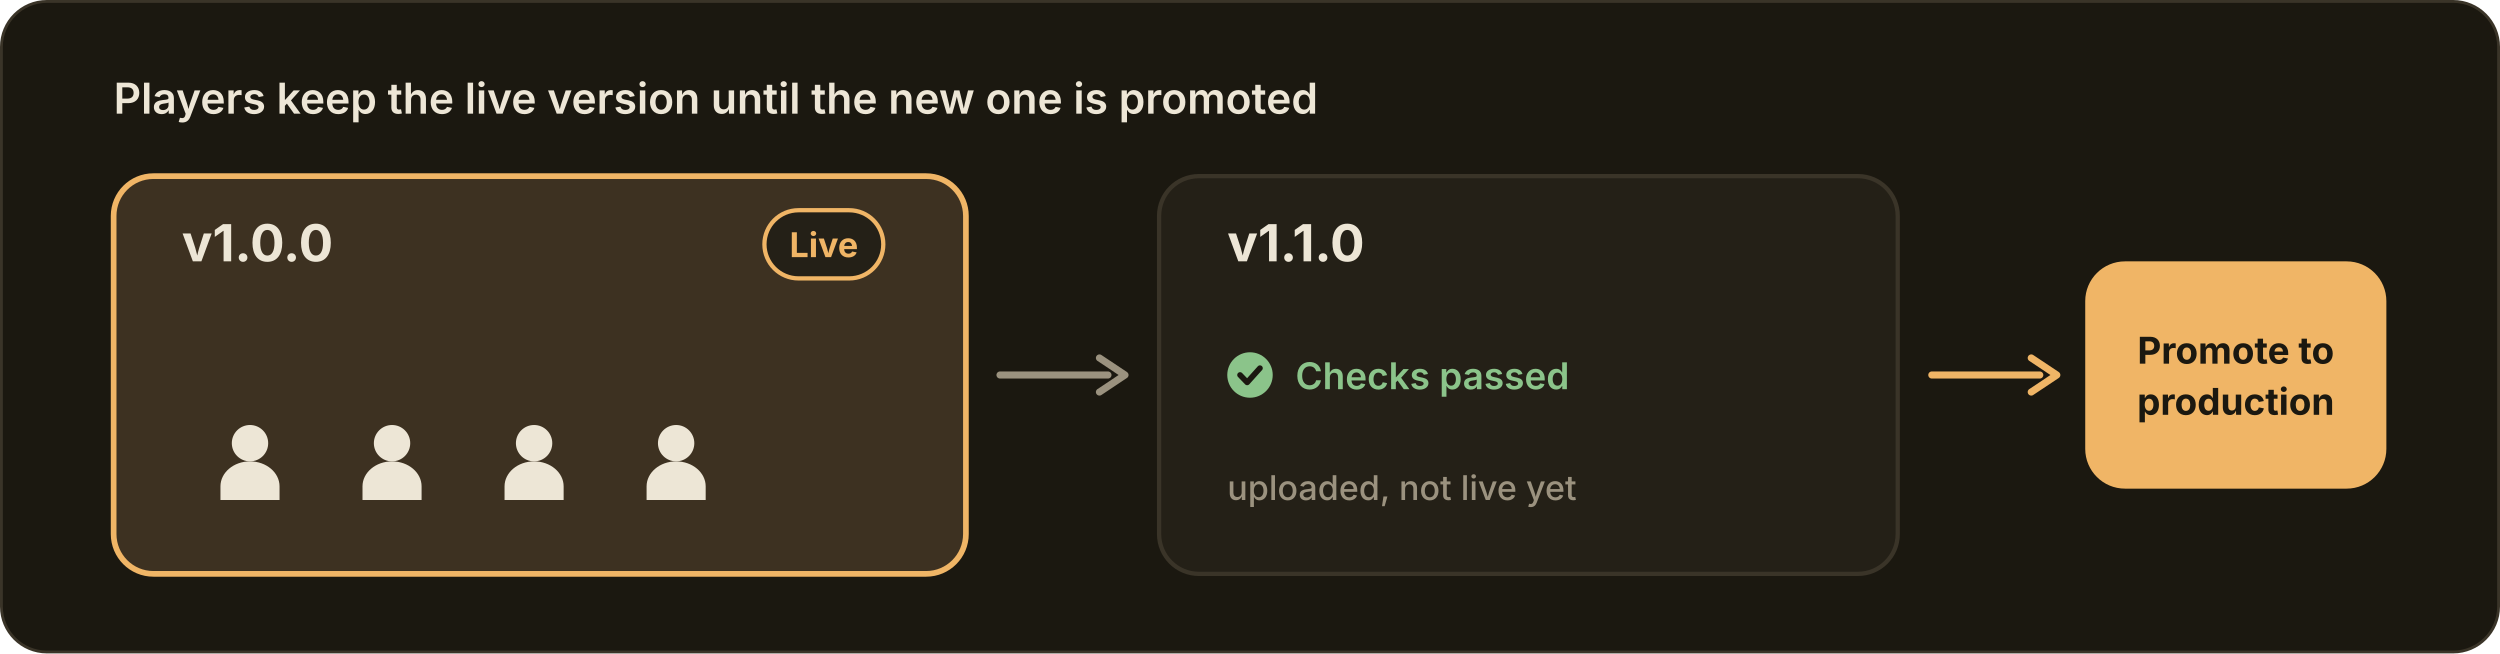
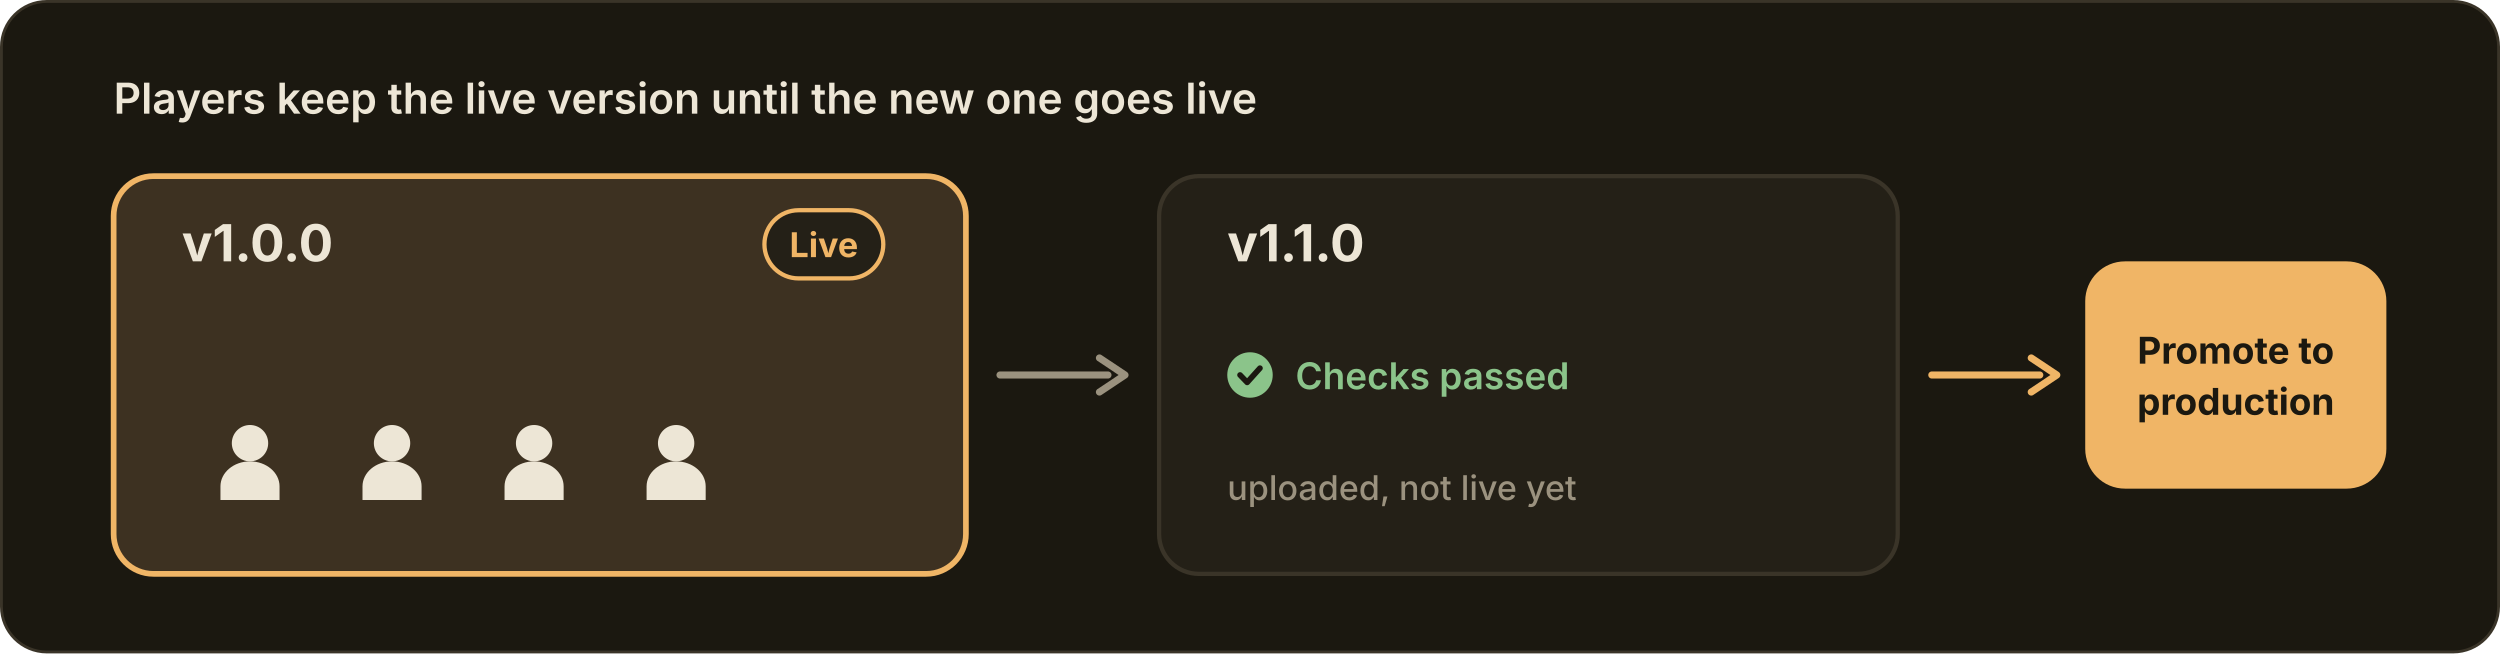
<svg xmlns="http://www.w3.org/2000/svg" viewBox="0 0 880 230" width="880" height="230" font-family="Inter, -apple-system, 'Segoe UI', Helvetica, Arial, sans-serif">
  <rect x="0.5" y="0.5" width="879" height="229" rx="16" fill="#1b1810" stroke="#3a3428" />
-   <text x="40" y="40" font-size="15" font-weight="600" fill="#ede6d6" text-anchor="start" opacity="1">Players keep the live version until the new one is promoted</text>
+   <text x="40" y="40" font-size="15" font-weight="600" fill="#ede6d6" text-anchor="start" opacity="1">Players keep the live version until the new one goes live</text>
  <rect x="40" y="62" width="300" height="140" rx="14" fill="#3d3121" stroke="#f0b566" stroke-width="2" opacity="1" />
  <text x="64" y="92" font-size="18" font-weight="700" fill="#ede6d6" text-anchor="start" opacity="1">v1.0.0</text>
  <rect x="269.08" y="74" width="41.84" height="24" rx="12" fill="#242017" stroke="#f0b566" stroke-width="1.5" opacity="1" />
  <text x="290" y="90.5" font-size="12" font-weight="700" fill="#f0b566" text-anchor="middle" opacity="1">Live</text>
  <g opacity="1" fill="#ede6d6">
    <circle cx="88" cy="156.0" r="6.4" />
    <path d="M 77.6 176 v -4.8 a 10.4 8.8 0 0 1 20.8 0 v 4.8 z" />
  </g>
  <g opacity="1" fill="#ede6d6">
    <circle cx="138" cy="156.0" r="6.4" />
    <path d="M 127.6 176 v -4.8 a 10.4 8.8 0 0 1 20.8 0 v 4.8 z" />
  </g>
  <g opacity="1" fill="#ede6d6">
    <circle cx="188" cy="156.0" r="6.4" />
    <path d="M 177.6 176 v -4.8 a 10.4 8.8 0 0 1 20.8 0 v 4.8 z" />
  </g>
  <g opacity="1" fill="#ede6d6">
    <circle cx="238" cy="156.0" r="6.4" />
    <path d="M 227.6 176 v -4.8 a 10.4 8.8 0 0 1 20.8 0 v 4.8 z" />
  </g>
  <line x1="352" y1="132" x2="390" y2="132" stroke="#9b927f" stroke-width="2.5" stroke-linecap="round" opacity="1" />
  <path d="M 387 126 L 396 132 L 387 138" fill="none" stroke="#9b927f" stroke-width="2.5" stroke-linecap="round" stroke-linejoin="round" />
  <rect x="408" y="62" width="260" height="140" rx="14" fill="#242017" stroke="#3a3428" stroke-width="1.5" opacity="1" />
  <text x="432" y="92" font-size="18" font-weight="700" fill="#ede6d6" text-anchor="start" opacity="1">v1.1.0</text>
  <circle cx="440" cy="132" r="8" fill="#8bc48a" />
  <path d="M 436.5 132 l 2.5 2.6 l 4.5 -5" fill="none" stroke="#1b1810" stroke-width="2" stroke-linecap="round" stroke-linejoin="round" />
  <text x="456" y="137" font-size="13" font-weight="600" fill="#8bc48a" text-anchor="start" opacity="1">Checks passed</text>
  <text x="432" y="176" font-size="12" font-weight="500" fill="#9b927f" text-anchor="start" opacity="1">uploaded, not live yet</text>
  <line x1="680" y1="132" x2="718" y2="132" stroke="#f0b566" stroke-width="2.5" stroke-linecap="round" opacity="1" />
  <path d="M 715 126 L 724 132 L 715 138" fill="none" stroke="#f0b566" stroke-width="2.5" stroke-linecap="round" stroke-linejoin="round" />
  <rect x="734" y="92" width="106" height="80" rx="14" fill="#f0b566" opacity="1" />
  <text x="787" y="128" font-size="13" font-weight="700" fill="#1b1810" text-anchor="middle" opacity="1">Promote to</text>
  <text x="787" y="146" font-size="13" font-weight="700" fill="#1b1810" text-anchor="middle" opacity="1">production</text>
</svg>
